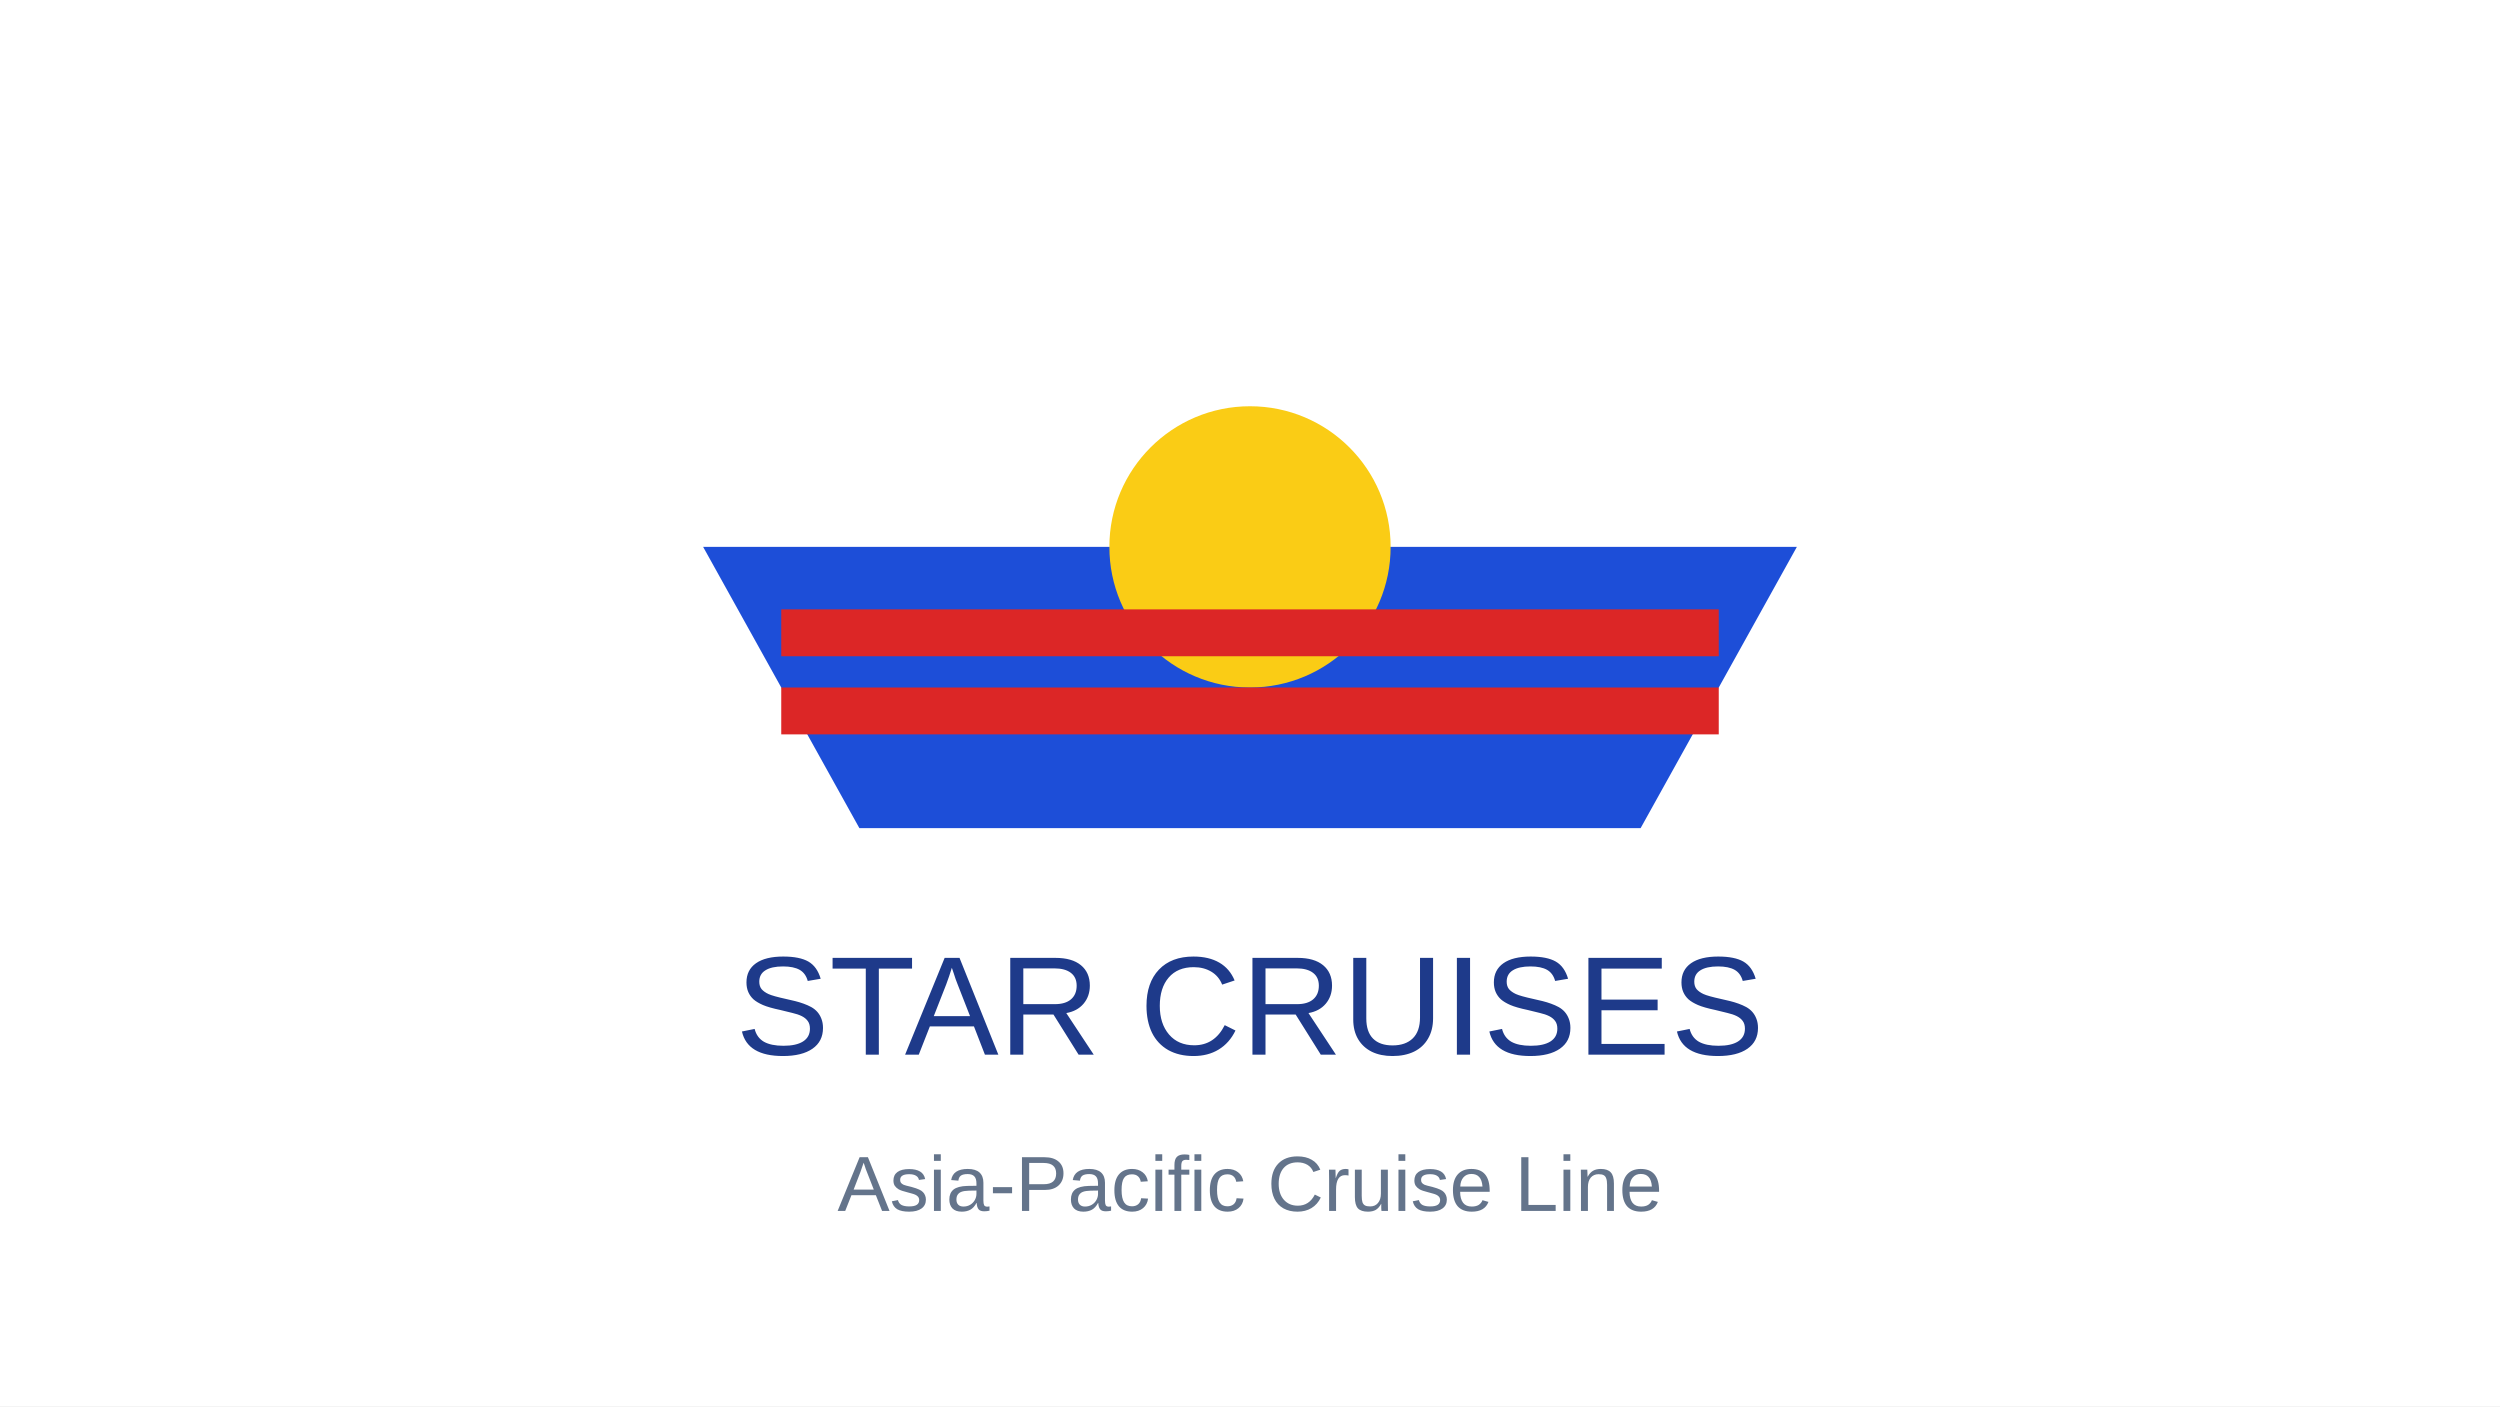
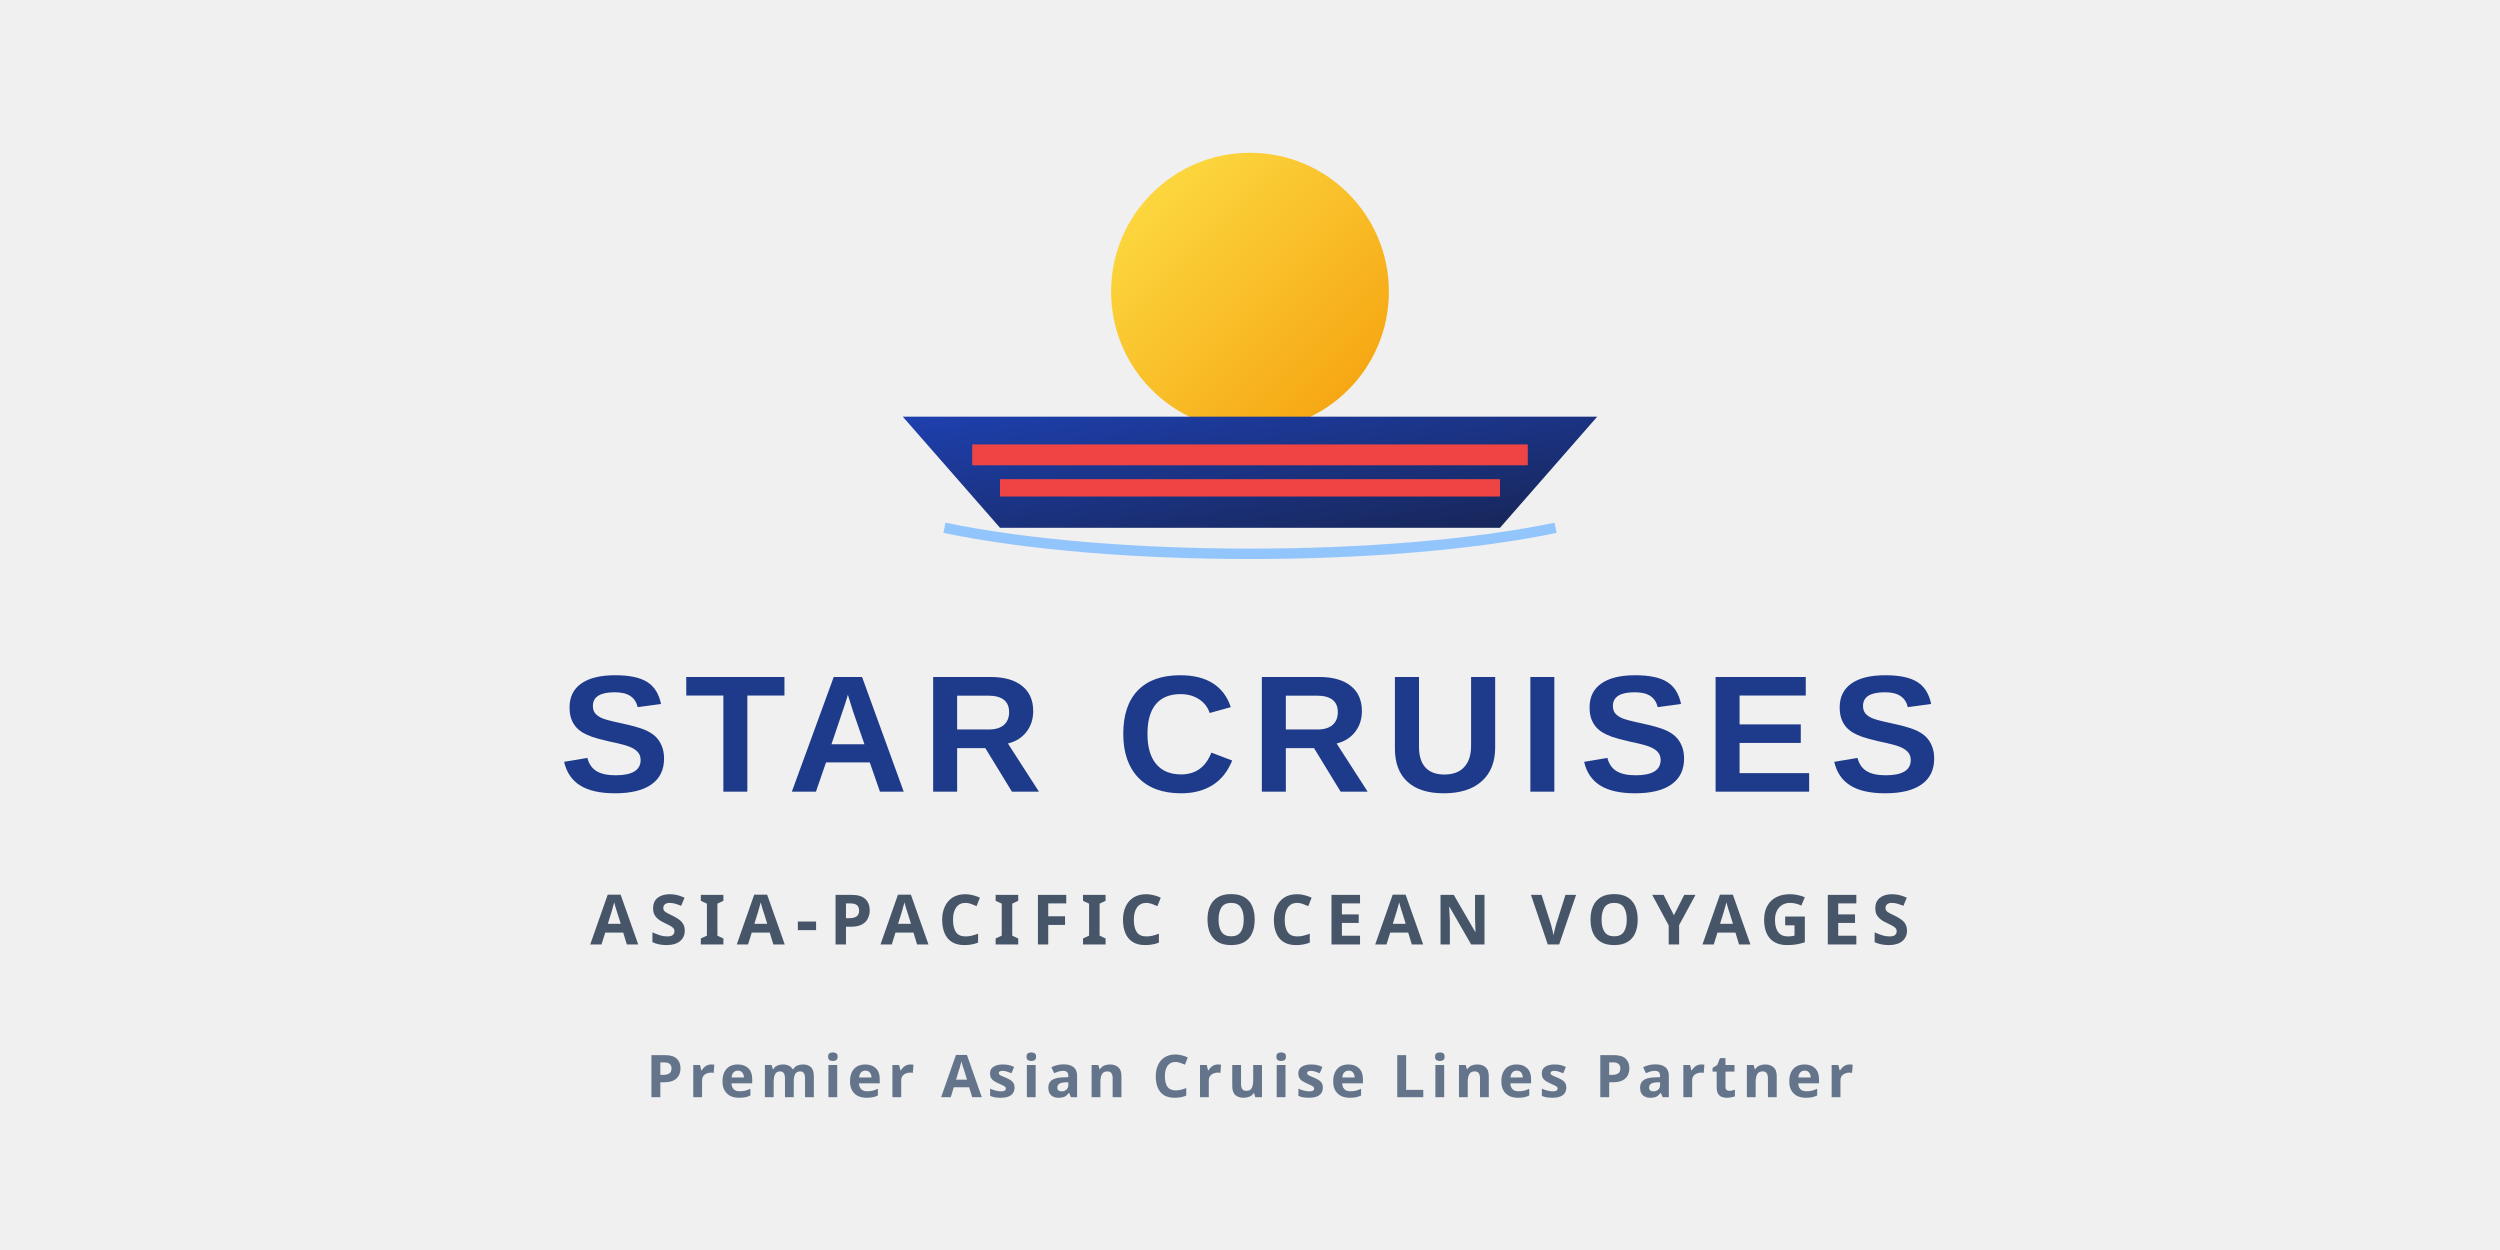
- <svg xmlns="http://www.w3.org/2000/svg" width="320" height="180" viewBox="0 0 320 180">
-   <rect width="320" height="180" fill="#fff" />
-   <path d="M90 70h140l-20 36H110z" fill="#1d4ed8" />
-   <circle cx="160" cy="70" r="18" fill="#facc15" />
-   <rect x="100" y="78" width="120" height="6" fill="#dc2626" />
-   <rect x="100" y="88" width="120" height="6" fill="#dc2626" />
-   <text x="160" y="135" text-anchor="middle" font-family="Arial Black, Arial, sans-serif" font-size="18" fill="#1e3a8a">STAR CRUISES</text>
-   <text x="160" y="155" text-anchor="middle" font-family="Arial, sans-serif" font-size="10" fill="#64748b">Asia-Pacific Cruise Line</text>
+ <svg xmlns="http://www.w3.org/2000/svg" viewBox="0 0 360 180" width="360" height="180">
+   <defs>
+     <linearGradient id="scSun" x1="0%" y1="0%" x2="100%" y2="100%">
+       <stop offset="0%" stop-color="#FDE047" />
+       <stop offset="100%" stop-color="#F59E0B" />
+     </linearGradient>
+     <linearGradient id="scHull" x1="0%" y1="0%" x2="100%" y2="100%">
+       <stop offset="0%" stop-color="#1E40AF" />
+       <stop offset="100%" stop-color="#172554" />
+     </linearGradient>
+   </defs>
+   <rect width="360" height="180" fill="none" />
+   <g transform="translate(180, 52)">
+     <circle cx="0" cy="-10" r="20" fill="url(#scSun)" />
+     <polygon points="-50,8 50,8 36,24 -36,24" fill="url(#scHull)" />
+     <rect x="-40" y="12" width="80" height="3" fill="#EF4444" />
+     <rect x="-36" y="17" width="72" height="2.5" fill="#EF4444" />
+     <path d="M-44,24 C-20,29 20,29 44,24" stroke="#93C5FD" stroke-width="1.5" fill="none" />
+   </g>
+   <text x="180" y="114" text-anchor="middle" font-family="'Plus Jakarta Sans', Arial, sans-serif" font-size="24" font-weight="900" fill="#1E3A8A" letter-spacing="2">STAR CRUISES</text>
+   <text x="180" y="136" text-anchor="middle" font-family="'Plus Jakarta Sans', system-ui, sans-serif" font-size="10" font-weight="700" fill="#475569" letter-spacing="1.6">ASIA-PACIFIC OCEAN VOYAGES</text>
+   <text x="180" y="158" text-anchor="middle" font-family="system-ui, sans-serif" font-size="8.5" font-weight="600" fill="#64748B" letter-spacing="0.8">Premier Asian Cruise Lines Partner</text>
</svg>
